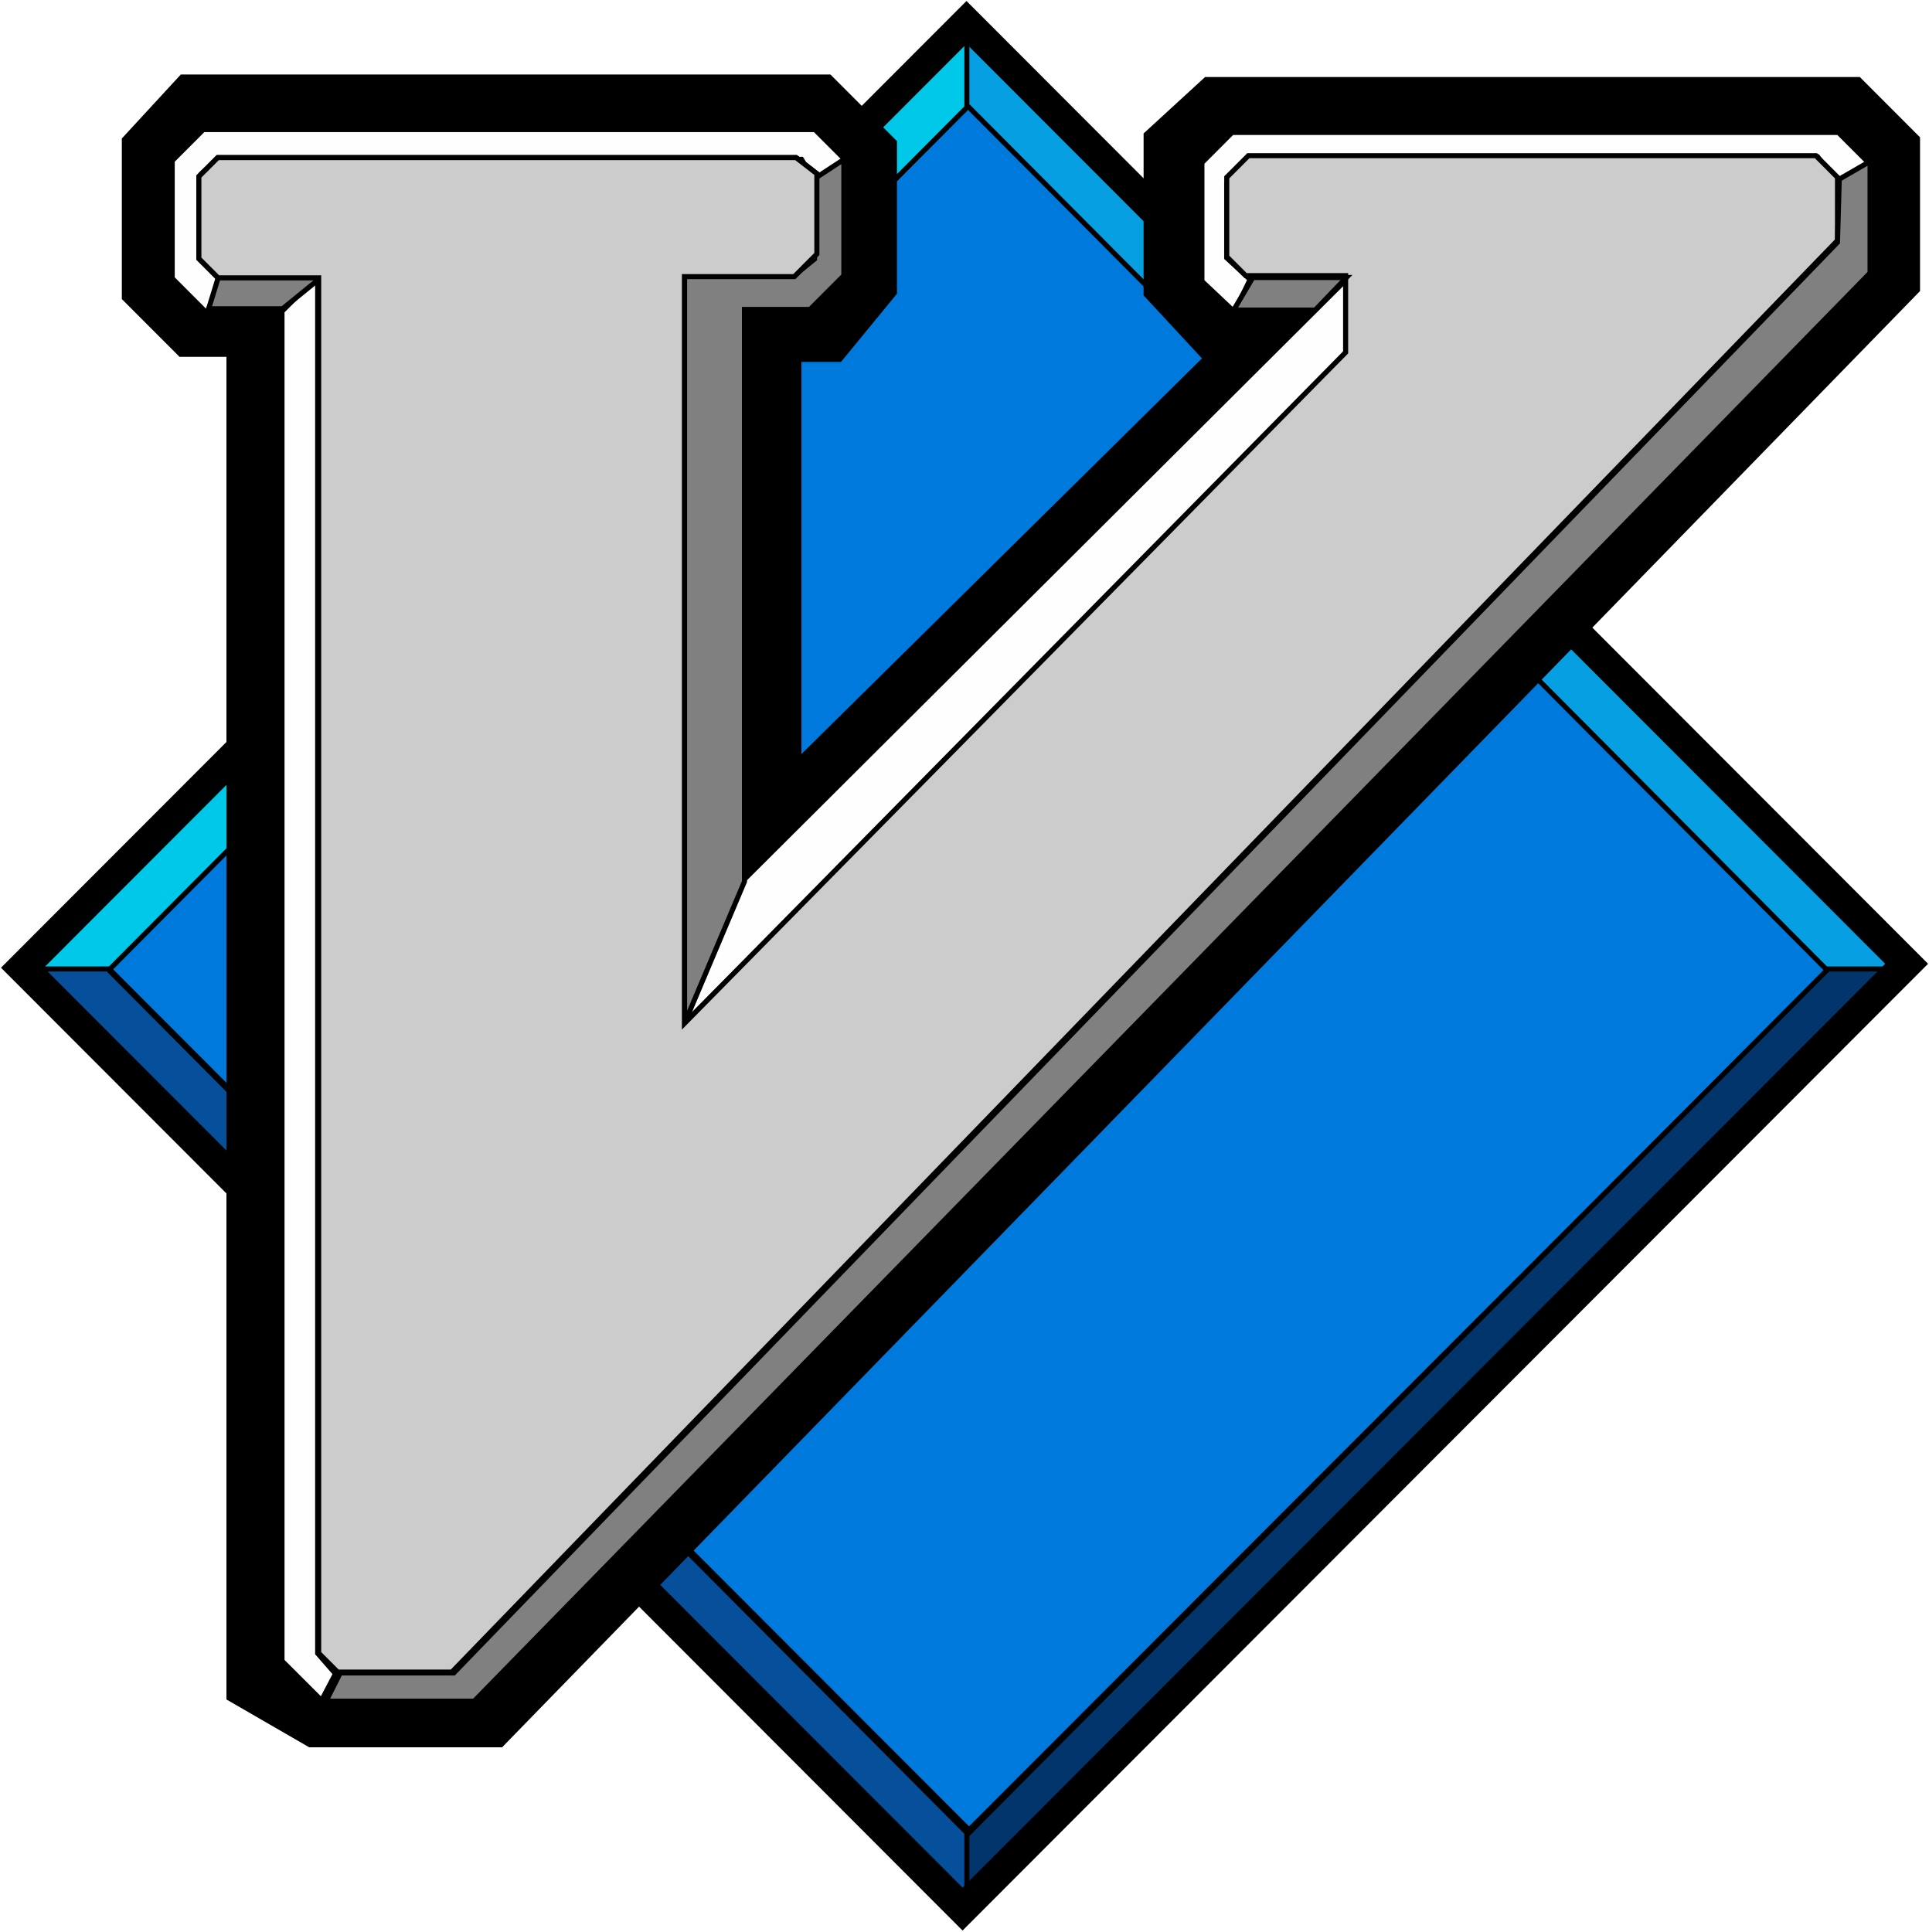
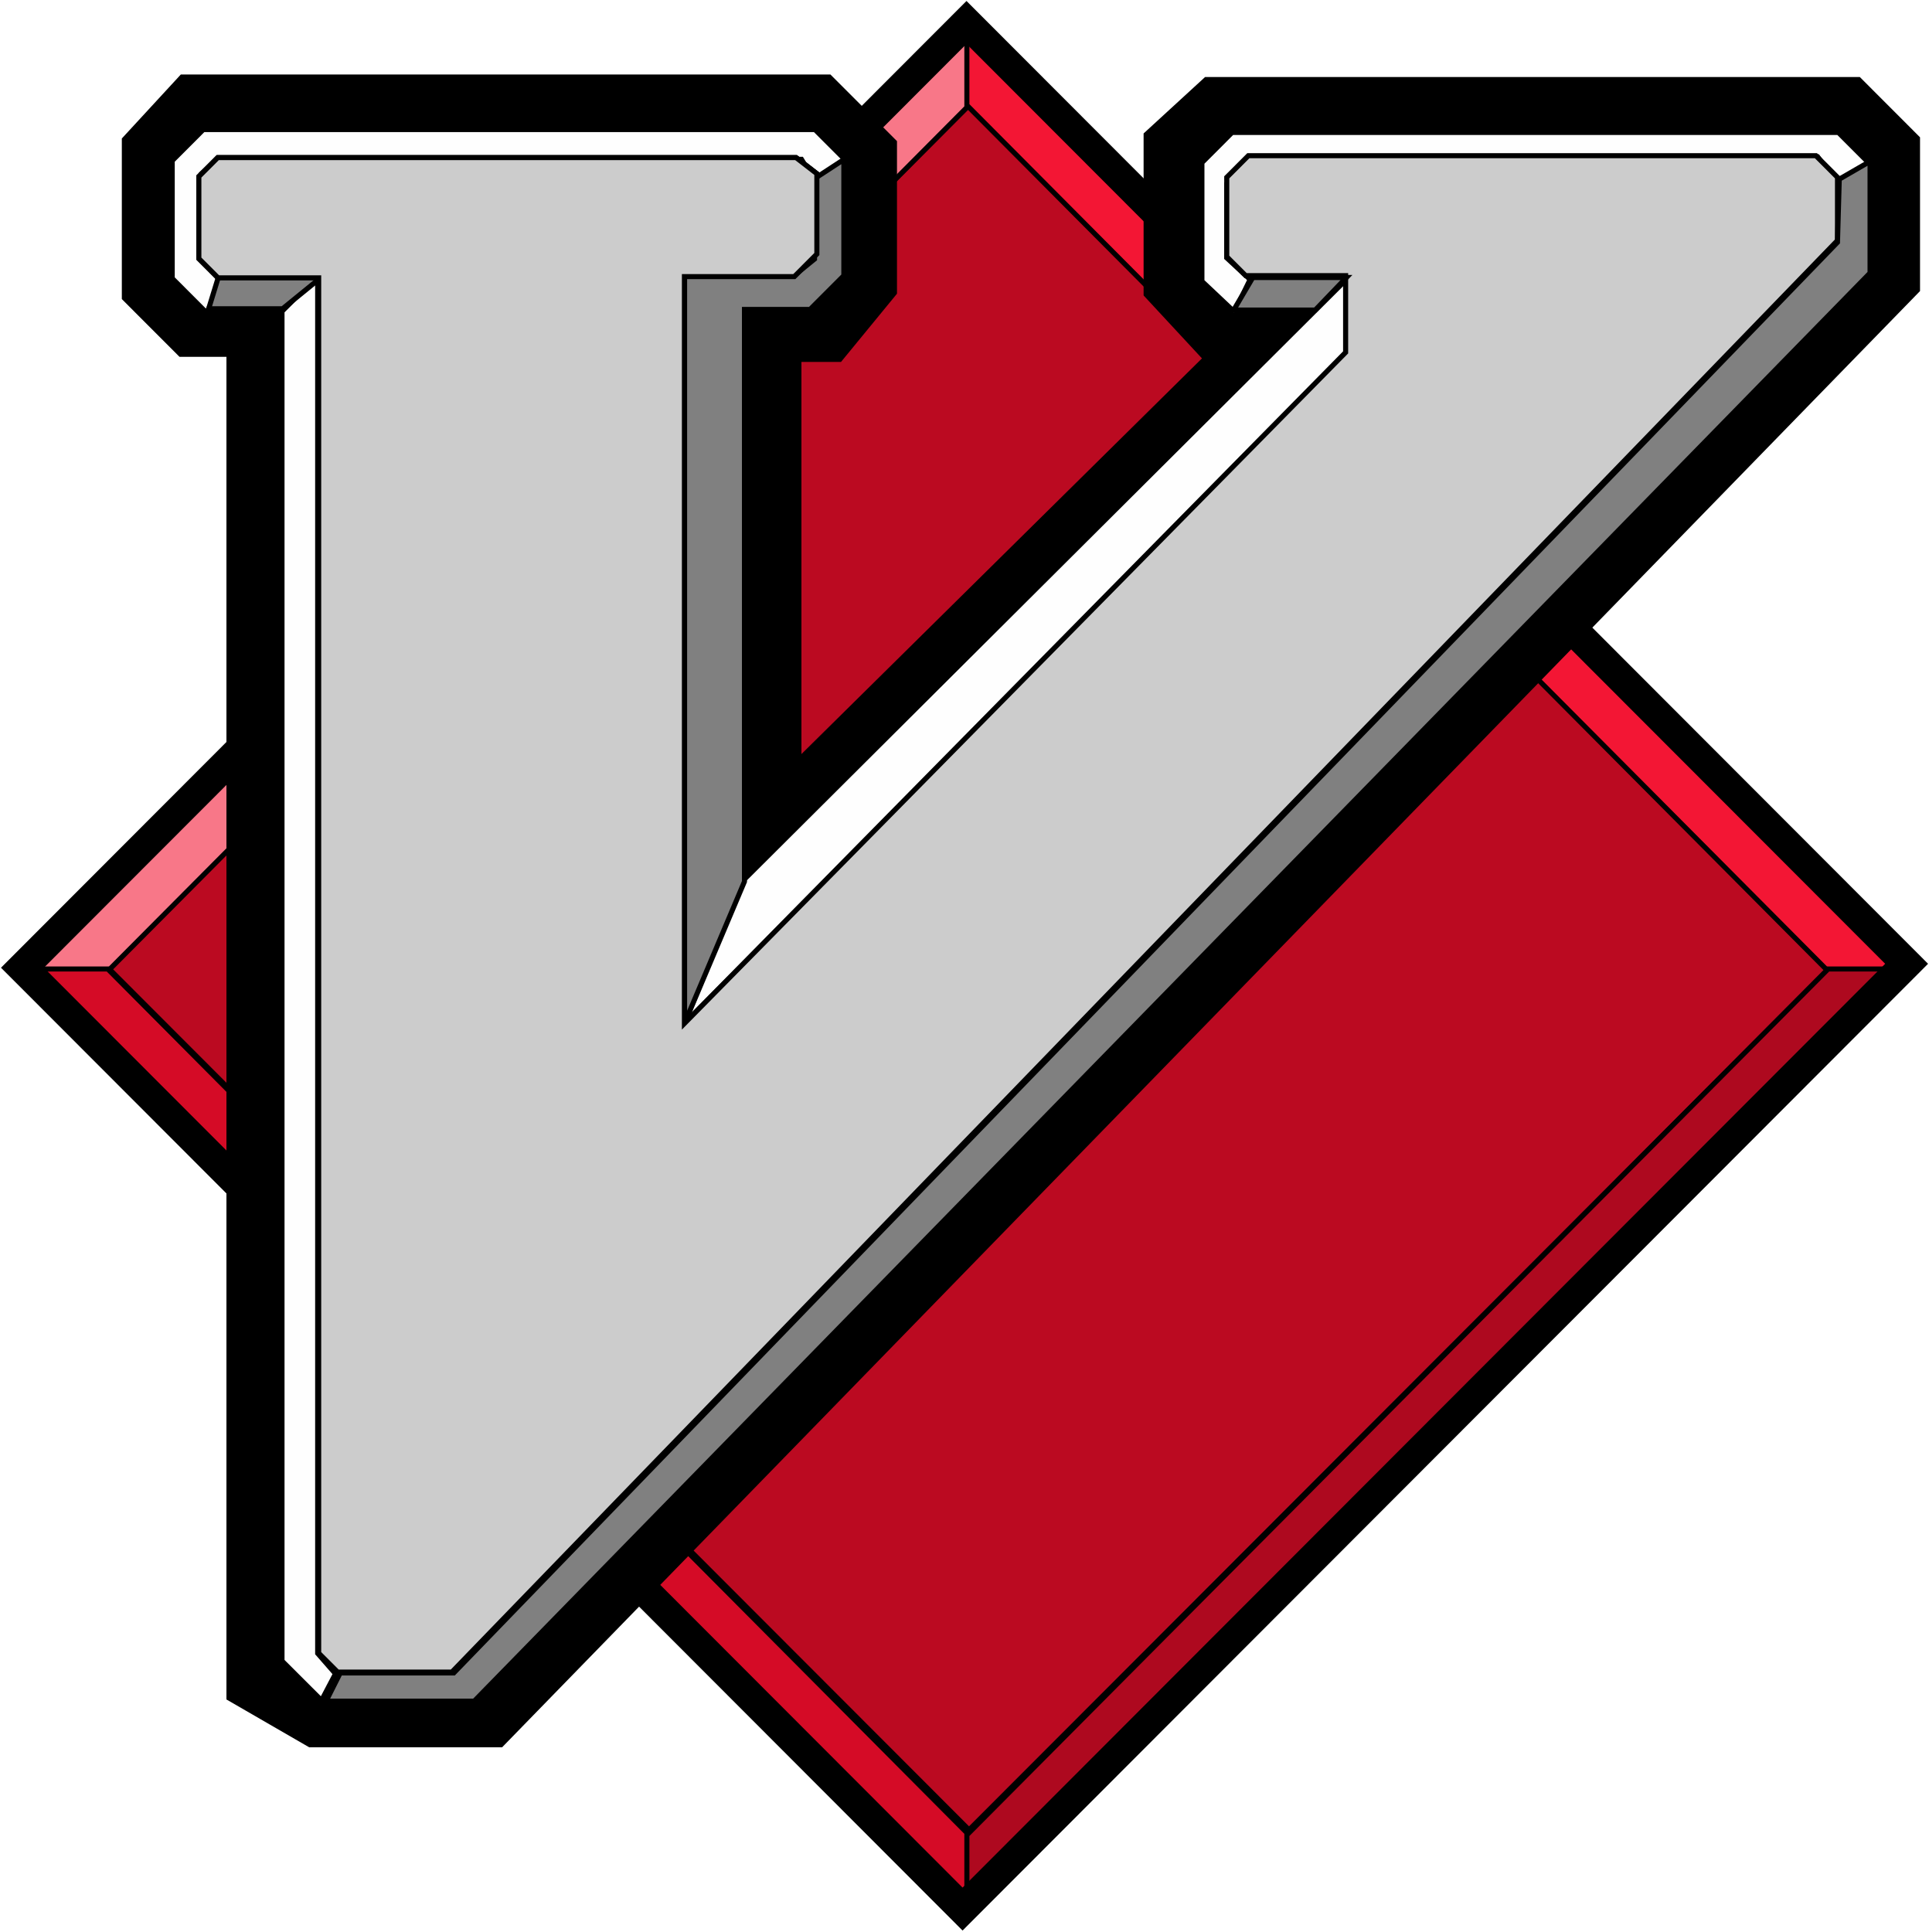
<svg xmlns="http://www.w3.org/2000/svg" width="528px" height="529px" viewBox="0 0 528 529" version="1.1">
  <g id="Page-1" stroke="none" stroke-width="1" fill="none" fill-rule="evenodd">
    <g id="logo" transform="translate(6, 6)" stroke="#000000">
-       <polygon id="path2836" stroke-width="1.385" fill="#0079DC" fill-rule="nonzero" points="260.305 21.818 30.595 251.837 23.516 258.926 259.319 495.046 496.108 257.938" />
-       <polygon id="path2838" stroke-width="1.385" fill="#00C8E9" fill-rule="nonzero" points="259.319 22.806 259.319 2.059 1.81 259.914 23.516 259.914 259.319 22.806" />
-       <polygon id="path2840" stroke-width="1.385" fill="#06A0E2" fill-rule="nonzero" points="258.727 22.806 258.727 2.059 516.236 259.914 494.53 259.914 258.727 22.806" />
-       <polygon id="path2842" stroke-width="1.385" fill="#06509B" fill-rule="nonzero" points="259.319 496.429 259.319 517.176 1.81 259.321 23.516 259.321" />
+       <polygon id="path2836" stroke-width="1.385" fill="#BB0A21" fill-rule="nonzero" points="260.305 21.818 30.595 251.837 23.516 258.926 259.319 495.046 496.108 257.938" />
+       <polygon id="path2838" stroke-width="1.385" fill="#F87788" fill-rule="nonzero" points="259.319 22.806 259.319 2.059 1.81 259.914 23.516 259.914 259.319 22.806" />
+       <polygon id="path2840" stroke-width="1.385" fill="#F31634" fill-rule="nonzero" points="258.727 22.806 258.727 2.059 516.236 259.914 494.53 259.914 258.727 22.806" />
+       <polygon id="path2842" stroke-width="1.385" fill="#D50B26" fill-rule="nonzero" points="259.319 496.429 259.319 517.176 1.81 259.321 23.516 259.321" />
      <polygon id="path3650" stroke-width="27.706" points="49.582 28.246 215.622 28.246 225.738 38.376 225.738 69.463 217.715 79.243 199.577 79.243 199.577 233.63 355.85 79.243 330.037 79.243 320.967 69.463 320.967 36.629 329.339 28.945 497.472 28.945 505.844 37.328 505.844 68.066 125.626 458.575 82.372 458.575 69.852 451.337 69.852 77.846 48.885 77.846 41.21 70.161 41.21 37.328" />
-       <polygon id="path2844" stroke-width="1.385" fill="#01356B" fill-rule="nonzero" points="258.727 496.429 258.727 517.176 516.236 259.321 494.53 259.321 258.727 496.429" />
+       <polygon id="path2844" stroke-width="1.385" fill="#AE091F" fill-rule="nonzero" points="258.727 496.429 258.727 517.176 516.236 259.321 494.53 259.321 258.727 496.429" />
      <polygon id="path2846" stroke-width="8.312" points="258.624 0.147 0.147 258.971 257.547 516.718 516.024 257.893" />
      <polygon id="path3640" stroke-width="1.385" fill="#FEFEFE" fill-rule="nonzero" points="217.387 44.047 226.76 39.107 217.141 29.475 49.661 29.475 41.152 37.996 41.152 70.228 50.586 79.675 55.088 70.228 49.168 64.3 49.168 41.577 53.608 37.625 213.441 37.625" />
      <polygon id="path3632" stroke-width="1.388" points="335.794 36.63 329.881 42.552 329.881 64.293 335.061 69.48 362.427 69.48 362.427 90.486 181.394 274.226 181.394 69.739 211.48 69.739 217.652 63.558 217.652 41.558 211.955 37.149 53.626 37.149 48.446 42.336 48.446 64.812 53.713 70.085 81.252 70.085 81.252 446.642 86.431 451.829 117.726 451.829 497.101 59.841 497.101 42.552 491.188 36.63" />
      <polygon id="path3646" stroke-width="1.385" fill="#FEFEFE" fill-rule="nonzero" points="80.976 69.463 80.976 446.699 85.86 452.288 82.03 459.596 71.209 448.795 71.209 79.243" />
      <polygon id="path3644" stroke-width="1.385" fill="#808080" fill-rule="nonzero" points="53.919 69.463 51.128 78.544 71.36 78.544 82.522 69.463" />
      <path d="M331.836,79.663 L336.275,70.524 L329.862,64.596 L329.862,44.343 L337.262,36.934 L491.669,36.934 L497.588,44.837 L505.975,38.91 L497.342,30.265 L331.342,30.265 L323.079,38.539 L323.079,71.018 L331.651,79.107 M197.501,235.061 L181.375,274.239 L363.408,91.469 L363.408,69.734 L197.501,235.061 L197.501,235.061 Z" id="path3638" stroke-width="1.385" fill="#FEFEFE" fill-rule="nonzero" />
      <polygon id="path3642" stroke-width="1.385" fill="#808080" fill-rule="nonzero" points="217.018 42.916 225.041 37.677 225.041 69.463 215.797 78.719 197.832 78.719 197.832 235.377 181.438 274.148 181.438 69.463 211.437 69.463 217.018 64.922" />
      <polygon id="path3622" stroke-width="1.388" fill="#CCCCCC" fill-rule="nonzero" points="335.794 36.63 329.881 42.552 329.881 64.293 335.061 69.48 362.427 69.48 362.427 90.486 181.394 274.226 181.394 69.739 211.48 69.739 217.652 63.558 217.652 41.558 211.955 37.149 53.626 37.149 48.446 42.336 48.446 64.812 53.713 70.085 81.252 70.085 81.252 446.642 86.431 451.829 117.726 451.829 497.101 59.841 497.101 42.552 491.188 36.63" />
      <polygon id="path3636" stroke-width="1.385" fill="#808080" fill-rule="nonzero" points="497.588 43.059 506.014 38.188 506.014 68.746 123.85 459.783 83.276 459.783 87.153 452.07 118.232 452.07 497.095 60.348" />
      <path d="M362.652,69.987 L354.106,78.894 L331.781,78.894 L337.013,69.987 C337.188,69.987 362.652,69.987 362.652,69.987 Z" id="path3652" stroke-width="1.385" fill="#808080" fill-rule="nonzero" />
    </g>
  </g>
</svg>
